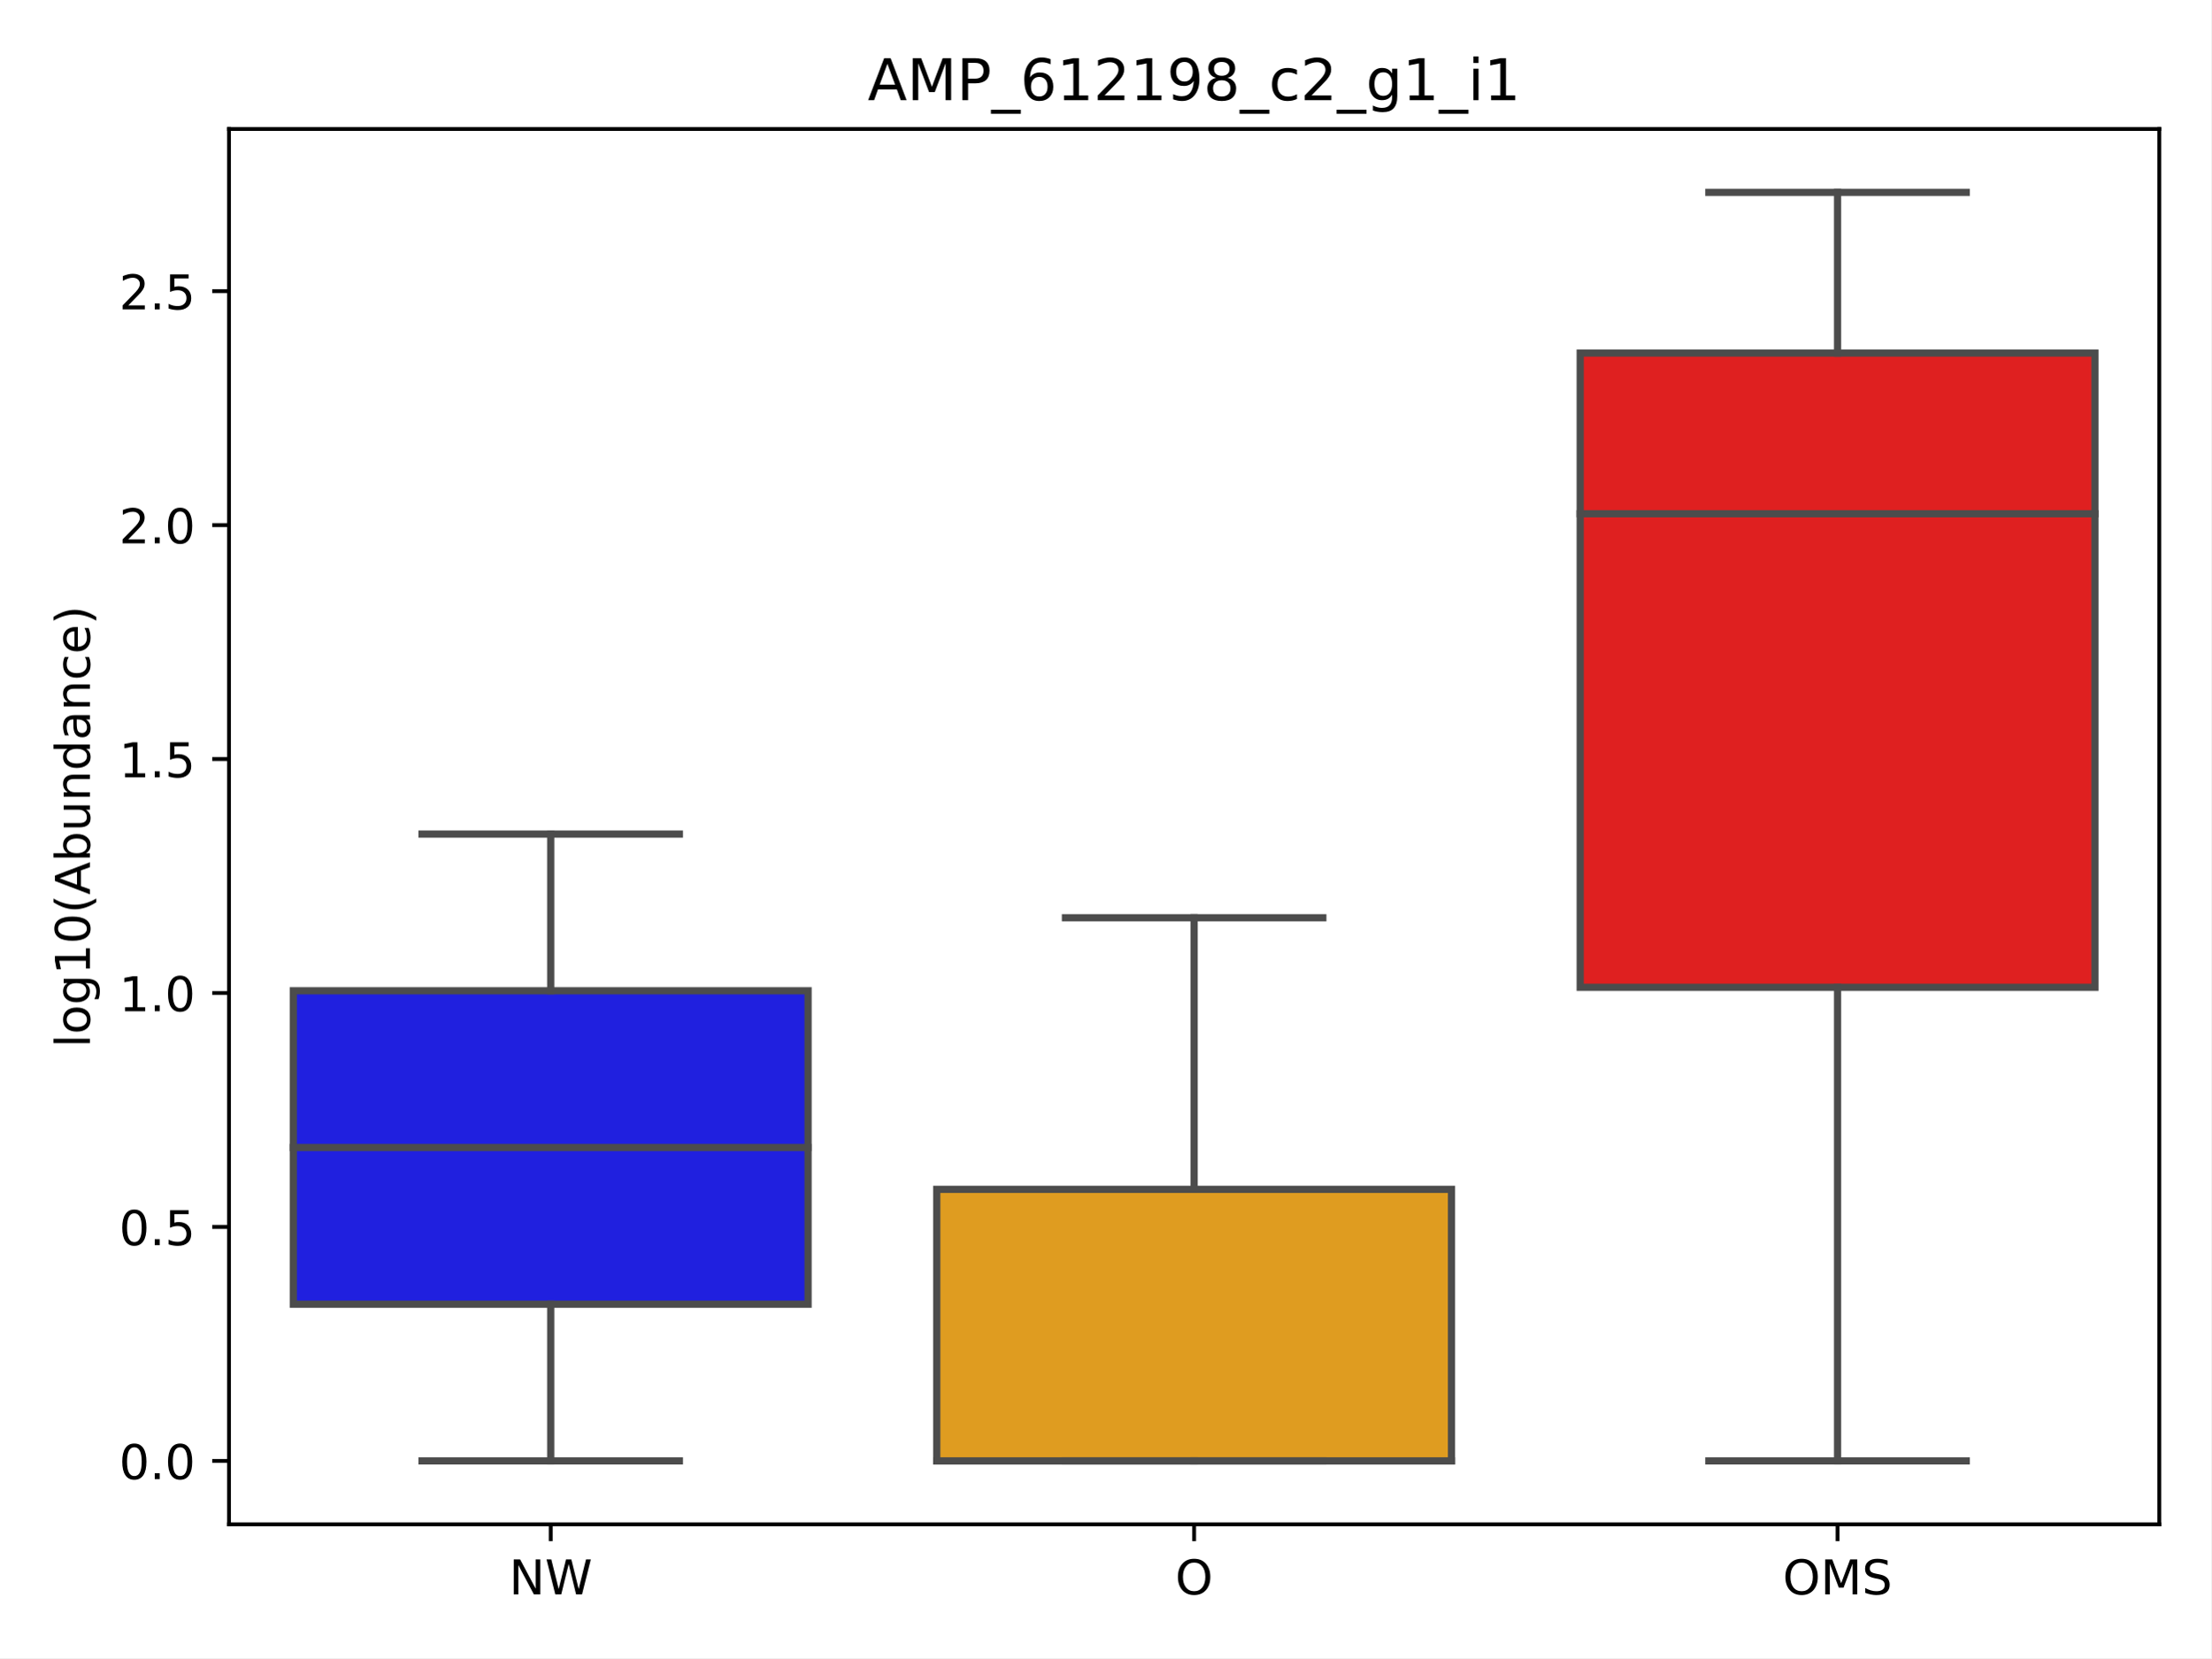
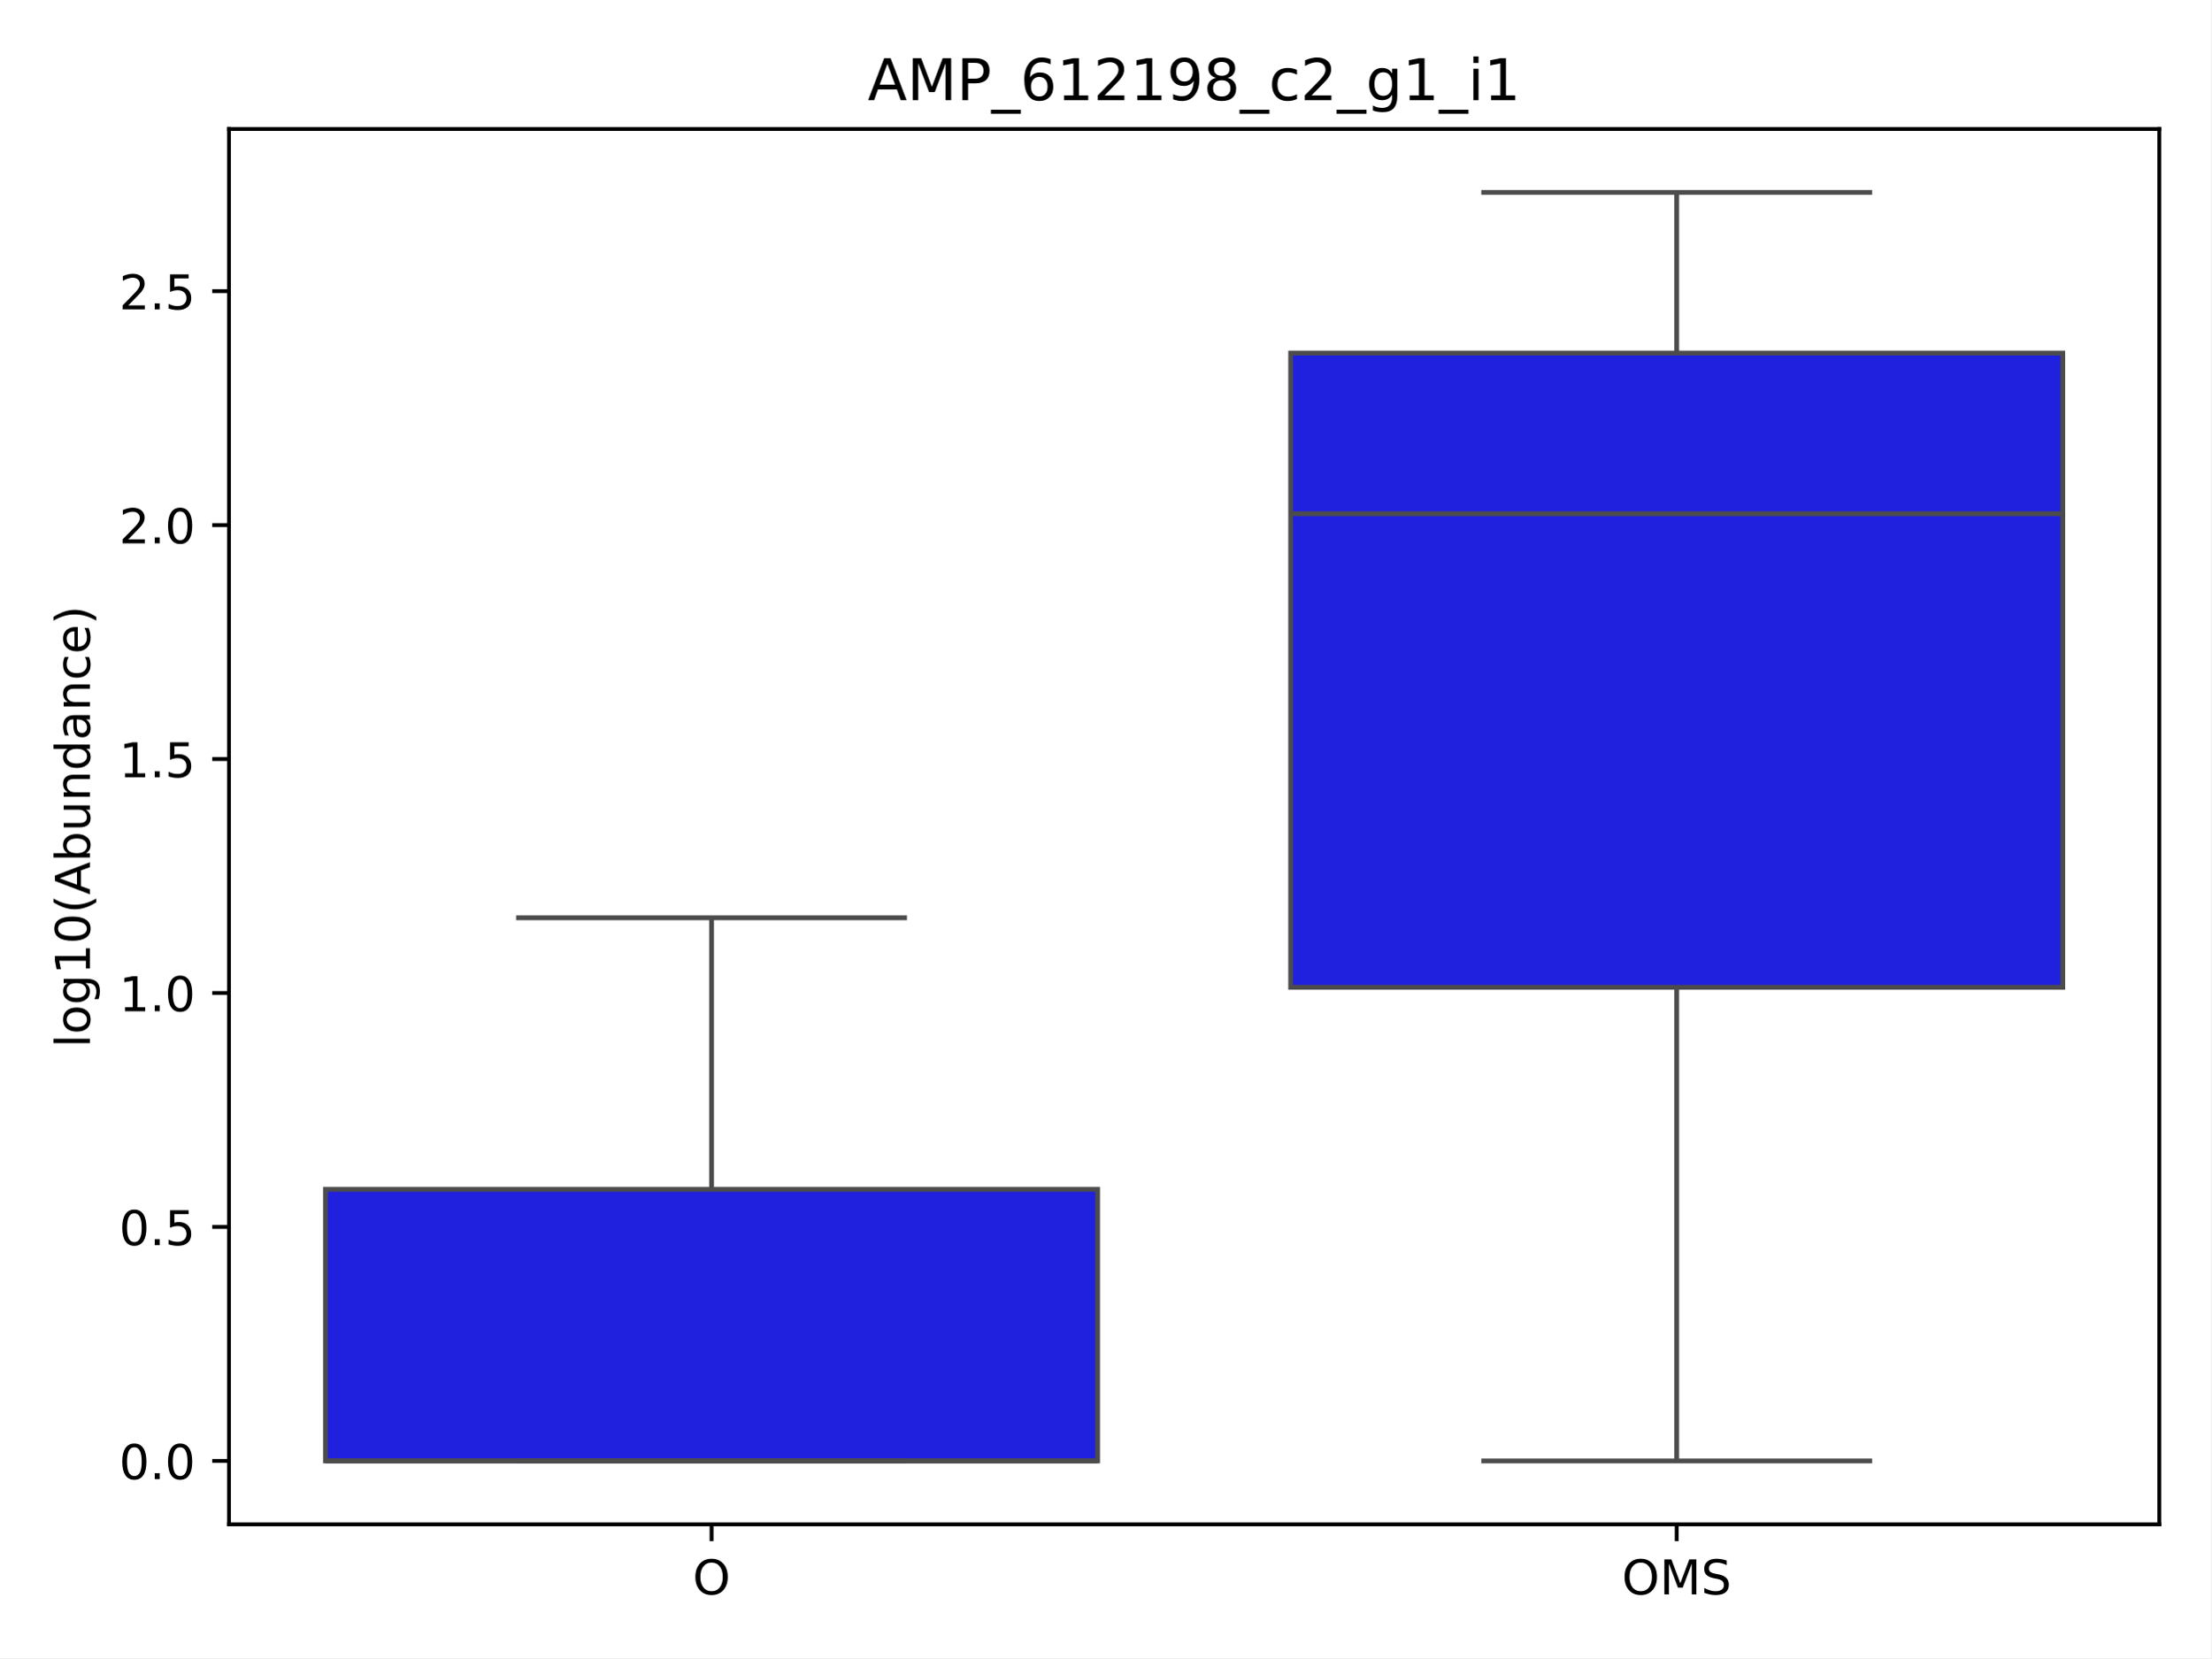
<svg xmlns="http://www.w3.org/2000/svg" xmlns:xlink="http://www.w3.org/1999/xlink" width="460.8pt" height="345.6pt" viewBox="0 0 460.8 345.6" version="1.1">
  <defs>
    <style type="text/css">*{stroke-linejoin: round; stroke-linecap: butt}</style>
  </defs>
  <g id="figure_1">
    <g id="patch_1">
      <path d="M 0 345.6  L 460.8 345.6  L 460.8 0  L 0 0  z " style="fill: #ffffff" />
    </g>
    <g id="axes_1">
      <g id="patch_2">
        <path d="M 47.72 317.72  L 450 317.72  L 450 26.88  L 47.72 26.88  z " style="fill: #ffffff" />
      </g>
-       <g id="patch_3">
-         <path d="M 61.129 271.836  L 168.404 271.836  L 168.404 206.509  L 61.129 206.509  L 61.129 271.836  z " clip-path="url(#pf9bb1aef6d)" style="fill: #2020df; stroke: #4c4c4c; stroke-width: 1.5; stroke-linejoin: miter" />
-       </g>
-       <g id="patch_4">
-         <path d="M 195.223 304.5  L 302.497 304.5  L 302.497 247.896  L 195.223 247.896  L 195.223 304.5  z " clip-path="url(#pf9bb1aef6d)" style="fill: #df9c20; stroke: #4c4c4c; stroke-width: 1.5; stroke-linejoin: miter" />
-       </g>
-       <g id="patch_5">
-         <path d="M 329.316 205.787  L 436.591 205.787  L 436.591 73.587  L 329.316 73.587  L 329.316 205.787  z " clip-path="url(#pf9bb1aef6d)" style="fill: #df2020; stroke: #4c4c4c; stroke-width: 1.5; stroke-linejoin: miter" />
-       </g>
      <g id="matplotlib.axis_1">
        <g id="xtick_1">
          <g id="line2d_1">
            <defs>
-               <path id="mab1b30953f" d="M 0 0  L 0 3.5  " style="stroke: #000000; stroke-width: 0.8" />
+               <path id="m0f88dec966" d="M 0 0  L 0 3.5  " style="stroke: #000000; stroke-width: 0.8" />
            </defs>
            <g>
-               <use xlink:href="#mab1b30953f" x="114.767" y="317.72" style="stroke: #000000; stroke-width: 0.8" />
+               <use xlink:href="#m0f88dec966" x="148.29" y="317.72" style="stroke: #000000; stroke-width: 0.8" />
            </g>
          </g>
          <g id="text_1">
-             <g transform="translate(106.0823 332.3184) scale(0.1 -0.1)">
-               <defs>
-                 <path id="DejaVuSans-4e" d="M 628 4666  L 1478 4666  L 3547 763  L 3547 4666  L 4159 4666  L 4159 0  L 3309 0  L 1241 3903  L 1241 0  L 628 0  L 628 4666  z " transform="scale(0.015625)" />
-                 <path id="DejaVuSans-57" d="M 213 4666  L 850 4666  L 1831 722  L 2809 4666  L 3519 4666  L 4500 722  L 5478 4666  L 6119 4666  L 4947 0  L 4153 0  L 3169 4050  L 2175 0  L 1381 0  L 213 4666  z " transform="scale(0.015625)" />
-               </defs>
-               <use xlink:href="#DejaVuSans-4e" />
-               <use xlink:href="#DejaVuSans-57" x="74.805" />
+             <g transform="translate(144.3541 332.3184) scale(0.1 -0.1)">
+               <defs>
+                 <path id="DejaVuSans-4f" d="M 2522 4238  Q 1834 4238 1429 3725  Q 1025 3213 1025 2328  Q 1025 1447 1429 934  Q 1834 422 2522 422  Q 3209 422 3611 934  Q 4013 1447 4013 2328  Q 4013 3213 3611 3725  Q 3209 4238 2522 4238  z M 2522 4750  Q 3503 4750 4090 4092  Q 4678 3434 4678 2328  Q 4678 1225 4090 567  Q 3503 -91 2522 -91  Q 1538 -91 948 565  Q 359 1222 359 2328  Q 359 3434 948 4092  Q 1538 4750 2522 4750  z " transform="scale(0.015625)" />
+               </defs>
+               <use xlink:href="#DejaVuSans-4f" />
            </g>
          </g>
        </g>
        <g id="xtick_2">
          <g id="line2d_2">
            <g>
-               <use xlink:href="#mab1b30953f" x="248.86" y="317.72" style="stroke: #000000; stroke-width: 0.8" />
+               <use xlink:href="#m0f88dec966" x="349.43" y="317.72" style="stroke: #000000; stroke-width: 0.8" />
            </g>
          </g>
          <g id="text_2">
-             <g transform="translate(244.9241 332.3184) scale(0.1 -0.1)">
-               <defs>
-                 <path id="DejaVuSans-4f" d="M 2522 4238  Q 1834 4238 1429 3725  Q 1025 3213 1025 2328  Q 1025 1447 1429 934  Q 1834 422 2522 422  Q 3209 422 3611 934  Q 4013 1447 4013 2328  Q 4013 3213 3611 3725  Q 3209 4238 2522 4238  z M 2522 4750  Q 3503 4750 4090 4092  Q 4678 3434 4678 2328  Q 4678 1225 4090 567  Q 3503 -91 2522 -91  Q 1538 -91 948 565  Q 359 1222 359 2328  Q 359 3434 948 4092  Q 1538 4750 2522 4750  z " transform="scale(0.015625)" />
-               </defs>
-               <use xlink:href="#DejaVuSans-4f" />
-             </g>
-           </g>
-         </g>
-         <g id="xtick_3">
-           <g id="line2d_3">
-             <g>
-               <use xlink:href="#mab1b30953f" x="382.953" y="317.72" style="stroke: #000000; stroke-width: 0.8" />
-             </g>
-           </g>
-           <g id="text_3">
-             <g transform="translate(371.5291 332.3184) scale(0.1 -0.1)">
+             <g transform="translate(338.0058 332.3184) scale(0.1 -0.1)">
              <defs>
                <path id="DejaVuSans-4d" d="M 628 4666  L 1569 4666  L 2759 1491  L 3956 4666  L 4897 4666  L 4897 0  L 4281 0  L 4281 4097  L 3078 897  L 2444 897  L 1241 4097  L 1241 0  L 628 0  L 628 4666  z " transform="scale(0.015625)" />
                <path id="DejaVuSans-53" d="M 3425 4513  L 3425 3897  Q 3066 4069 2747 4153  Q 2428 4238 2131 4238  Q 1616 4238 1336 4038  Q 1056 3838 1056 3469  Q 1056 3159 1242 3001  Q 1428 2844 1947 2747  L 2328 2669  Q 3034 2534 3370 2195  Q 3706 1856 3706 1288  Q 3706 609 3251 259  Q 2797 -91 1919 -91  Q 1588 -91 1214 -16  Q 841 59 441 206  L 441 856  Q 825 641 1194 531  Q 1563 422 1919 422  Q 2459 422 2753 634  Q 3047 847 3047 1241  Q 3047 1584 2836 1778  Q 2625 1972 2144 2069  L 1759 2144  Q 1053 2284 737 2584  Q 422 2884 422 3419  Q 422 4038 858 4394  Q 1294 4750 2059 4750  Q 2388 4750 2728 4690  Q 3069 4631 3425 4513  z " transform="scale(0.015625)" />
              </defs>
              <use xlink:href="#DejaVuSans-4f" />
              <use xlink:href="#DejaVuSans-4d" x="78.711" />
              <use xlink:href="#DejaVuSans-53" x="164.99" />
            </g>
          </g>
        </g>
      </g>
      <g id="matplotlib.axis_2">
        <g id="ytick_1">
-           <g id="line2d_4">
+           <g id="line2d_3">
            <defs>
-               <path id="maa5a1d8bbc" d="M 0 0  L -3.5 0  " style="stroke: #000000; stroke-width: 0.8" />
+               <path id="mec998ab4d4" d="M 0 0  L -3.5 0  " style="stroke: #000000; stroke-width: 0.8" />
            </defs>
            <g>
-               <use xlink:href="#maa5a1d8bbc" x="47.72" y="304.5" style="stroke: #000000; stroke-width: 0.8" />
-             </g>
-           </g>
-           <g id="text_4">
+               <use xlink:href="#mec998ab4d4" x="47.72" y="304.5" style="stroke: #000000; stroke-width: 0.8" />
+             </g>
+           </g>
+           <g id="text_3">
            <g transform="translate(24.81687 308.2992) scale(0.1 -0.1)">
              <defs>
                <path id="DejaVuSans-30" d="M 2034 4250  Q 1547 4250 1301 3770  Q 1056 3291 1056 2328  Q 1056 1369 1301 889  Q 1547 409 2034 409  Q 2525 409 2770 889  Q 3016 1369 3016 2328  Q 3016 3291 2770 3770  Q 2525 4250 2034 4250  z M 2034 4750  Q 2819 4750 3233 4129  Q 3647 3509 3647 2328  Q 3647 1150 3233 529  Q 2819 -91 2034 -91  Q 1250 -91 836 529  Q 422 1150 422 2328  Q 422 3509 836 4129  Q 1250 4750 2034 4750  z " transform="scale(0.015625)" />
                <path id="DejaVuSans-2e" d="M 684 794  L 1344 794  L 1344 0  L 684 0  L 684 794  z " transform="scale(0.015625)" />
              </defs>
              <use xlink:href="#DejaVuSans-30" />
              <use xlink:href="#DejaVuSans-2e" x="63.623" />
              <use xlink:href="#DejaVuSans-30" x="95.41" />
            </g>
          </g>
        </g>
        <g id="ytick_2">
+           <g id="line2d_4">
+             <g>
+               <use xlink:href="#mec998ab4d4" x="47.72" y="255.736" style="stroke: #000000; stroke-width: 0.8" />
+             </g>
+           </g>
+           <g id="text_4">
+             <g transform="translate(24.81687 259.5349) scale(0.1 -0.1)">
+               <defs>
+                 <path id="DejaVuSans-35" d="M 691 4666  L 3169 4666  L 3169 4134  L 1269 4134  L 1269 2991  Q 1406 3038 1543 3061  Q 1681 3084 1819 3084  Q 2600 3084 3056 2656  Q 3513 2228 3513 1497  Q 3513 744 3044 326  Q 2575 -91 1722 -91  Q 1428 -91 1123 -41  Q 819 9 494 109  L 494 744  Q 775 591 1075 516  Q 1375 441 1709 441  Q 2250 441 2565 725  Q 2881 1009 2881 1497  Q 2881 1984 2565 2268  Q 2250 2553 1709 2553  Q 1456 2553 1204 2497  Q 953 2441 691 2322  L 691 4666  z " transform="scale(0.015625)" />
+               </defs>
+               <use xlink:href="#DejaVuSans-30" />
+               <use xlink:href="#DejaVuSans-2e" x="63.623" />
+               <use xlink:href="#DejaVuSans-35" x="95.41" />
+             </g>
+           </g>
+         </g>
+         <g id="ytick_3">
          <g id="line2d_5">
            <g>
-               <use xlink:href="#maa5a1d8bbc" x="47.72" y="255.736" style="stroke: #000000; stroke-width: 0.8" />
+               <use xlink:href="#mec998ab4d4" x="47.72" y="206.971" style="stroke: #000000; stroke-width: 0.8" />
            </g>
          </g>
          <g id="text_5">
-             <g transform="translate(24.81687 259.5349) scale(0.1 -0.1)">
-               <defs>
-                 <path id="DejaVuSans-35" d="M 691 4666  L 3169 4666  L 3169 4134  L 1269 4134  L 1269 2991  Q 1406 3038 1543 3061  Q 1681 3084 1819 3084  Q 2600 3084 3056 2656  Q 3513 2228 3513 1497  Q 3513 744 3044 326  Q 2575 -91 1722 -91  Q 1428 -91 1123 -41  Q 819 9 494 109  L 494 744  Q 775 591 1075 516  Q 1375 441 1709 441  Q 2250 441 2565 725  Q 2881 1009 2881 1497  Q 2881 1984 2565 2268  Q 2250 2553 1709 2553  Q 1456 2553 1204 2497  Q 953 2441 691 2322  L 691 4666  z " transform="scale(0.015625)" />
-               </defs>
-               <use xlink:href="#DejaVuSans-30" />
-               <use xlink:href="#DejaVuSans-2e" x="63.623" />
-               <use xlink:href="#DejaVuSans-35" x="95.41" />
-             </g>
-           </g>
-         </g>
-         <g id="ytick_3">
+             <g transform="translate(24.81687 210.7705) scale(0.1 -0.1)">
+               <defs>
+                 <path id="DejaVuSans-31" d="M 794 531  L 1825 531  L 1825 4091  L 703 3866  L 703 4441  L 1819 4666  L 2450 4666  L 2450 531  L 3481 531  L 3481 0  L 794 0  L 794 531  z " transform="scale(0.015625)" />
+               </defs>
+               <use xlink:href="#DejaVuSans-31" />
+               <use xlink:href="#DejaVuSans-2e" x="63.623" />
+               <use xlink:href="#DejaVuSans-30" x="95.41" />
+             </g>
+           </g>
+         </g>
+         <g id="ytick_4">
          <g id="line2d_6">
            <g>
-               <use xlink:href="#maa5a1d8bbc" x="47.72" y="206.971" style="stroke: #000000; stroke-width: 0.8" />
+               <use xlink:href="#mec998ab4d4" x="47.72" y="158.207" style="stroke: #000000; stroke-width: 0.8" />
            </g>
          </g>
          <g id="text_6">
-             <g transform="translate(24.81687 210.7705) scale(0.1 -0.1)">
-               <defs>
-                 <path id="DejaVuSans-31" d="M 794 531  L 1825 531  L 1825 4091  L 703 3866  L 703 4441  L 1819 4666  L 2450 4666  L 2450 531  L 3481 531  L 3481 0  L 794 0  L 794 531  z " transform="scale(0.015625)" />
-               </defs>
-               <use xlink:href="#DejaVuSans-31" />
-               <use xlink:href="#DejaVuSans-2e" x="63.623" />
-               <use xlink:href="#DejaVuSans-30" x="95.41" />
-             </g>
-           </g>
-         </g>
-         <g id="ytick_4">
-           <g id="line2d_7">
-             <g>
-               <use xlink:href="#maa5a1d8bbc" x="47.72" y="158.207" style="stroke: #000000; stroke-width: 0.8" />
-             </g>
-           </g>
-           <g id="text_7">
            <g transform="translate(24.81687 162.0062) scale(0.1 -0.1)">
              <use xlink:href="#DejaVuSans-31" />
              <use xlink:href="#DejaVuSans-2e" x="63.623" />
              <use xlink:href="#DejaVuSans-35" x="95.41" />
            </g>
          </g>
        </g>
        <g id="ytick_5">
+           <g id="line2d_7">
+             <g>
+               <use xlink:href="#mec998ab4d4" x="47.72" y="109.443" style="stroke: #000000; stroke-width: 0.8" />
+             </g>
+           </g>
+           <g id="text_7">
+             <g transform="translate(24.81687 113.2418) scale(0.1 -0.1)">
+               <defs>
+                 <path id="DejaVuSans-32" d="M 1228 531  L 3431 531  L 3431 0  L 469 0  L 469 531  Q 828 903 1448 1529  Q 2069 2156 2228 2338  Q 2531 2678 2651 2914  Q 2772 3150 2772 3378  Q 2772 3750 2511 3984  Q 2250 4219 1831 4219  Q 1534 4219 1204 4116  Q 875 4013 500 3803  L 500 4441  Q 881 4594 1212 4672  Q 1544 4750 1819 4750  Q 2544 4750 2975 4387  Q 3406 4025 3406 3419  Q 3406 3131 3298 2873  Q 3191 2616 2906 2266  Q 2828 2175 2409 1742  Q 1991 1309 1228 531  z " transform="scale(0.015625)" />
+               </defs>
+               <use xlink:href="#DejaVuSans-32" />
+               <use xlink:href="#DejaVuSans-2e" x="63.623" />
+               <use xlink:href="#DejaVuSans-30" x="95.41" />
+             </g>
+           </g>
+         </g>
+         <g id="ytick_6">
          <g id="line2d_8">
            <g>
-               <use xlink:href="#maa5a1d8bbc" x="47.72" y="109.443" style="stroke: #000000; stroke-width: 0.8" />
+               <use xlink:href="#mec998ab4d4" x="47.72" y="60.678" style="stroke: #000000; stroke-width: 0.8" />
            </g>
          </g>
          <g id="text_8">
-             <g transform="translate(24.81687 113.2418) scale(0.1 -0.1)">
-               <defs>
-                 <path id="DejaVuSans-32" d="M 1228 531  L 3431 531  L 3431 0  L 469 0  L 469 531  Q 828 903 1448 1529  Q 2069 2156 2228 2338  Q 2531 2678 2651 2914  Q 2772 3150 2772 3378  Q 2772 3750 2511 3984  Q 2250 4219 1831 4219  Q 1534 4219 1204 4116  Q 875 4013 500 3803  L 500 4441  Q 881 4594 1212 4672  Q 1544 4750 1819 4750  Q 2544 4750 2975 4387  Q 3406 4025 3406 3419  Q 3406 3131 3298 2873  Q 3191 2616 2906 2266  Q 2828 2175 2409 1742  Q 1991 1309 1228 531  z " transform="scale(0.015625)" />
-               </defs>
-               <use xlink:href="#DejaVuSans-32" />
-               <use xlink:href="#DejaVuSans-2e" x="63.623" />
-               <use xlink:href="#DejaVuSans-30" x="95.41" />
-             </g>
-           </g>
-         </g>
-         <g id="ytick_6">
-           <g id="line2d_9">
-             <g>
-               <use xlink:href="#maa5a1d8bbc" x="47.72" y="60.678" style="stroke: #000000; stroke-width: 0.8" />
-             </g>
-           </g>
-           <g id="text_9">
            <g transform="translate(24.81687 64.47747) scale(0.1 -0.1)">
              <use xlink:href="#DejaVuSans-32" />
              <use xlink:href="#DejaVuSans-2e" x="63.623" />
              <use xlink:href="#DejaVuSans-35" x="95.41" />
            </g>
          </g>
        </g>
-         <g id="text_10">
+         <g id="text_9">
          <g transform="translate(18.73719 218.3516) rotate(-90) scale(0.1 -0.1)">
            <defs>
              <path id="DejaVuSans-6c" d="M 603 4863  L 1178 4863  L 1178 0  L 603 0  L 603 4863  z " transform="scale(0.015625)" />
              <path id="DejaVuSans-6f" d="M 1959 3097  Q 1497 3097 1228 2736  Q 959 2375 959 1747  Q 959 1119 1226 758  Q 1494 397 1959 397  Q 2419 397 2687 759  Q 2956 1122 2956 1747  Q 2956 2369 2687 2733  Q 2419 3097 1959 3097  z M 1959 3584  Q 2709 3584 3137 3096  Q 3566 2609 3566 1747  Q 3566 888 3137 398  Q 2709 -91 1959 -91  Q 1206 -91 779 398  Q 353 888 353 1747  Q 353 2609 779 3096  Q 1206 3584 1959 3584  z " transform="scale(0.015625)" />
              <path id="DejaVuSans-67" d="M 2906 1791  Q 2906 2416 2648 2759  Q 2391 3103 1925 3103  Q 1463 3103 1205 2759  Q 947 2416 947 1791  Q 947 1169 1205 825  Q 1463 481 1925 481  Q 2391 481 2648 825  Q 2906 1169 2906 1791  z M 3481 434  Q 3481 -459 3084 -895  Q 2688 -1331 1869 -1331  Q 1566 -1331 1297 -1286  Q 1028 -1241 775 -1147  L 775 -588  Q 1028 -725 1275 -790  Q 1522 -856 1778 -856  Q 2344 -856 2625 -561  Q 2906 -266 2906 331  L 2906 616  Q 2728 306 2450 153  Q 2172 0 1784 0  Q 1141 0 747 490  Q 353 981 353 1791  Q 353 2603 747 3093  Q 1141 3584 1784 3584  Q 2172 3584 2450 3431  Q 2728 3278 2906 2969  L 2906 3500  L 3481 3500  L 3481 434  z " transform="scale(0.015625)" />
              <path id="DejaVuSans-28" d="M 1984 4856  Q 1566 4138 1362 3434  Q 1159 2731 1159 2009  Q 1159 1288 1364 580  Q 1569 -128 1984 -844  L 1484 -844  Q 1016 -109 783 600  Q 550 1309 550 2009  Q 550 2706 781 3412  Q 1013 4119 1484 4856  L 1984 4856  z " transform="scale(0.015625)" />
              <path id="DejaVuSans-41" d="M 2188 4044  L 1331 1722  L 3047 1722  L 2188 4044  z M 1831 4666  L 2547 4666  L 4325 0  L 3669 0  L 3244 1197  L 1141 1197  L 716 0  L 50 0  L 1831 4666  z " transform="scale(0.015625)" />
              <path id="DejaVuSans-62" d="M 3116 1747  Q 3116 2381 2855 2742  Q 2594 3103 2138 3103  Q 1681 3103 1420 2742  Q 1159 2381 1159 1747  Q 1159 1113 1420 752  Q 1681 391 2138 391  Q 2594 391 2855 752  Q 3116 1113 3116 1747  z M 1159 2969  Q 1341 3281 1617 3432  Q 1894 3584 2278 3584  Q 2916 3584 3314 3078  Q 3713 2572 3713 1747  Q 3713 922 3314 415  Q 2916 -91 2278 -91  Q 1894 -91 1617 61  Q 1341 213 1159 525  L 1159 0  L 581 0  L 581 4863  L 1159 4863  L 1159 2969  z " transform="scale(0.015625)" />
              <path id="DejaVuSans-75" d="M 544 1381  L 544 3500  L 1119 3500  L 1119 1403  Q 1119 906 1312 657  Q 1506 409 1894 409  Q 2359 409 2629 706  Q 2900 1003 2900 1516  L 2900 3500  L 3475 3500  L 3475 0  L 2900 0  L 2900 538  Q 2691 219 2414 64  Q 2138 -91 1772 -91  Q 1169 -91 856 284  Q 544 659 544 1381  z M 1991 3584  L 1991 3584  z " transform="scale(0.015625)" />
              <path id="DejaVuSans-6e" d="M 3513 2113  L 3513 0  L 2938 0  L 2938 2094  Q 2938 2591 2744 2837  Q 2550 3084 2163 3084  Q 1697 3084 1428 2787  Q 1159 2491 1159 1978  L 1159 0  L 581 0  L 581 3500  L 1159 3500  L 1159 2956  Q 1366 3272 1645 3428  Q 1925 3584 2291 3584  Q 2894 3584 3203 3211  Q 3513 2838 3513 2113  z " transform="scale(0.015625)" />
              <path id="DejaVuSans-64" d="M 2906 2969  L 2906 4863  L 3481 4863  L 3481 0  L 2906 0  L 2906 525  Q 2725 213 2448 61  Q 2172 -91 1784 -91  Q 1150 -91 751 415  Q 353 922 353 1747  Q 353 2572 751 3078  Q 1150 3584 1784 3584  Q 2172 3584 2448 3432  Q 2725 3281 2906 2969  z M 947 1747  Q 947 1113 1208 752  Q 1469 391 1925 391  Q 2381 391 2643 752  Q 2906 1113 2906 1747  Q 2906 2381 2643 2742  Q 2381 3103 1925 3103  Q 1469 3103 1208 2742  Q 947 2381 947 1747  z " transform="scale(0.015625)" />
              <path id="DejaVuSans-61" d="M 2194 1759  Q 1497 1759 1228 1600  Q 959 1441 959 1056  Q 959 750 1161 570  Q 1363 391 1709 391  Q 2188 391 2477 730  Q 2766 1069 2766 1631  L 2766 1759  L 2194 1759  z M 3341 1997  L 3341 0  L 2766 0  L 2766 531  Q 2569 213 2275 61  Q 1981 -91 1556 -91  Q 1019 -91 701 211  Q 384 513 384 1019  Q 384 1609 779 1909  Q 1175 2209 1959 2209  L 2766 2209  L 2766 2266  Q 2766 2663 2505 2880  Q 2244 3097 1772 3097  Q 1472 3097 1187 3025  Q 903 2953 641 2809  L 641 3341  Q 956 3463 1253 3523  Q 1550 3584 1831 3584  Q 2591 3584 2966 3190  Q 3341 2797 3341 1997  z " transform="scale(0.015625)" />
              <path id="DejaVuSans-63" d="M 3122 3366  L 3122 2828  Q 2878 2963 2633 3030  Q 2388 3097 2138 3097  Q 1578 3097 1268 2742  Q 959 2388 959 1747  Q 959 1106 1268 751  Q 1578 397 2138 397  Q 2388 397 2633 464  Q 2878 531 3122 666  L 3122 134  Q 2881 22 2623 -34  Q 2366 -91 2075 -91  Q 1284 -91 818 406  Q 353 903 353 1747  Q 353 2603 823 3093  Q 1294 3584 2113 3584  Q 2378 3584 2631 3529  Q 2884 3475 3122 3366  z " transform="scale(0.015625)" />
              <path id="DejaVuSans-65" d="M 3597 1894  L 3597 1613  L 953 1613  Q 991 1019 1311 708  Q 1631 397 2203 397  Q 2534 397 2845 478  Q 3156 559 3463 722  L 3463 178  Q 3153 47 2828 -22  Q 2503 -91 2169 -91  Q 1331 -91 842 396  Q 353 884 353 1716  Q 353 2575 817 3079  Q 1281 3584 2069 3584  Q 2775 3584 3186 3129  Q 3597 2675 3597 1894  z M 3022 2063  Q 3016 2534 2758 2815  Q 2500 3097 2075 3097  Q 1594 3097 1305 2825  Q 1016 2553 972 2059  L 3022 2063  z " transform="scale(0.015625)" />
              <path id="DejaVuSans-29" d="M 513 4856  L 1013 4856  Q 1481 4119 1714 3412  Q 1947 2706 1947 2009  Q 1947 1309 1714 600  Q 1481 -109 1013 -844  L 513 -844  Q 928 -128 1133 580  Q 1338 1288 1338 2009  Q 1338 2731 1133 3434  Q 928 4138 513 4856  z " transform="scale(0.015625)" />
            </defs>
            <use xlink:href="#DejaVuSans-6c" />
            <use xlink:href="#DejaVuSans-6f" x="27.783" />
            <use xlink:href="#DejaVuSans-67" x="88.965" />
            <use xlink:href="#DejaVuSans-31" x="152.441" />
            <use xlink:href="#DejaVuSans-30" x="216.064" />
            <use xlink:href="#DejaVuSans-28" x="279.688" />
            <use xlink:href="#DejaVuSans-41" x="318.701" />
            <use xlink:href="#DejaVuSans-62" x="387.109" />
            <use xlink:href="#DejaVuSans-75" x="450.586" />
            <use xlink:href="#DejaVuSans-6e" x="513.965" />
            <use xlink:href="#DejaVuSans-64" x="577.344" />
            <use xlink:href="#DejaVuSans-61" x="640.82" />
            <use xlink:href="#DejaVuSans-6e" x="702.1" />
            <use xlink:href="#DejaVuSans-63" x="765.479" />
            <use xlink:href="#DejaVuSans-65" x="820.459" />
            <use xlink:href="#DejaVuSans-29" x="881.982" />
          </g>
        </g>
      </g>
+       <g id="patch_3">
+         <path d="M 67.834 304.5  L 228.746 304.5  L 228.746 247.896  L 67.834 247.896  L 67.834 304.5  z " clip-path="url(#pfe2eb5ed56)" style="fill: #2020df; stroke: #4c4c4c; stroke-linejoin: miter" />
+       </g>
+       <g id="line2d_9">
+         <path d="M 148.29 304.5  L 148.29 304.5  " clip-path="url(#pfe2eb5ed56)" style="fill: none; stroke: #4c4c4c" />
+       </g>
      <g id="line2d_10">
-         <path d="M 114.767 271.836  L 114.767 304.5  " clip-path="url(#pf9bb1aef6d)" style="fill: none; stroke: #4c4c4c; stroke-width: 1.5; stroke-linecap: square" />
+         <path d="M 148.29 247.896  L 148.29 191.292  " clip-path="url(#pfe2eb5ed56)" style="fill: none; stroke: #4c4c4c" />
      </g>
      <g id="line2d_11">
-         <path d="M 114.767 206.509  L 114.767 173.846  " clip-path="url(#pf9bb1aef6d)" style="fill: none; stroke: #4c4c4c; stroke-width: 1.5; stroke-linecap: square" />
+         <path d="M 108.062 304.5  L 188.518 304.5  " clip-path="url(#pfe2eb5ed56)" style="fill: none; stroke: #4c4c4c; stroke-linecap: square" />
      </g>
      <g id="line2d_12">
-         <path d="M 87.948 304.5  L 141.585 304.5  " clip-path="url(#pf9bb1aef6d)" style="fill: none; stroke: #4c4c4c; stroke-width: 1.5; stroke-linecap: square" />
-       </g>
-       <g id="line2d_13">
-         <path d="M 87.948 173.846  L 141.585 173.846  " clip-path="url(#pf9bb1aef6d)" style="fill: none; stroke: #4c4c4c; stroke-width: 1.5; stroke-linecap: square" />
-       </g>
-       <g id="line2d_14" />
+         <path d="M 108.062 191.292  L 188.518 191.292  " clip-path="url(#pfe2eb5ed56)" style="fill: none; stroke: #4c4c4c; stroke-linecap: square" />
+       </g>
+       <g id="line2d_13" />
+       <g id="patch_4">
+         <path d="M 268.974 205.787  L 429.886 205.787  L 429.886 73.587  L 268.974 73.587  L 268.974 205.787  z " clip-path="url(#pfe2eb5ed56)" style="fill: #2020df; stroke: #4c4c4c; stroke-linejoin: miter" />
+       </g>
+       <g id="line2d_14">
+         <path d="M 349.43 205.787  L 349.43 304.5  " clip-path="url(#pfe2eb5ed56)" style="fill: none; stroke: #4c4c4c" />
+       </g>
      <g id="line2d_15">
-         <path d="M 248.86 304.5  L 248.86 304.5  " clip-path="url(#pf9bb1aef6d)" style="fill: none; stroke: #4c4c4c; stroke-width: 1.5; stroke-linecap: square" />
+         <path d="M 349.43 73.587  L 349.43 40.1  " clip-path="url(#pfe2eb5ed56)" style="fill: none; stroke: #4c4c4c" />
      </g>
      <g id="line2d_16">
-         <path d="M 248.86 247.896  L 248.86 191.292  " clip-path="url(#pf9bb1aef6d)" style="fill: none; stroke: #4c4c4c; stroke-width: 1.5; stroke-linecap: square" />
+         <path d="M 309.202 304.5  L 389.658 304.5  " clip-path="url(#pfe2eb5ed56)" style="fill: none; stroke: #4c4c4c; stroke-linecap: square" />
      </g>
      <g id="line2d_17">
-         <path d="M 222.041 304.5  L 275.679 304.5  " clip-path="url(#pf9bb1aef6d)" style="fill: none; stroke: #4c4c4c; stroke-width: 1.5; stroke-linecap: square" />
-       </g>
-       <g id="line2d_18">
-         <path d="M 222.041 191.292  L 275.679 191.292  " clip-path="url(#pf9bb1aef6d)" style="fill: none; stroke: #4c4c4c; stroke-width: 1.5; stroke-linecap: square" />
-       </g>
-       <g id="line2d_19" />
+         <path d="M 309.202 40.1  L 389.658 40.1  " clip-path="url(#pfe2eb5ed56)" style="fill: none; stroke: #4c4c4c; stroke-linecap: square" />
+       </g>
+       <g id="line2d_18" />
+       <g id="line2d_19">
+         <path d="M 67.834 304.5  L 228.746 304.5  " clip-path="url(#pfe2eb5ed56)" style="fill: none; stroke: #4c4c4c" />
+       </g>
      <g id="line2d_20">
-         <path d="M 382.953 205.787  L 382.953 304.5  " clip-path="url(#pf9bb1aef6d)" style="fill: none; stroke: #4c4c4c; stroke-width: 1.5; stroke-linecap: square" />
-       </g>
-       <g id="line2d_21">
-         <path d="M 382.953 73.587  L 382.953 40.1  " clip-path="url(#pf9bb1aef6d)" style="fill: none; stroke: #4c4c4c; stroke-width: 1.5; stroke-linecap: square" />
-       </g>
-       <g id="line2d_22">
-         <path d="M 356.135 304.5  L 409.772 304.5  " clip-path="url(#pf9bb1aef6d)" style="fill: none; stroke: #4c4c4c; stroke-width: 1.5; stroke-linecap: square" />
-       </g>
-       <g id="line2d_23">
-         <path d="M 356.135 40.1  L 409.772 40.1  " clip-path="url(#pf9bb1aef6d)" style="fill: none; stroke: #4c4c4c; stroke-width: 1.5; stroke-linecap: square" />
-       </g>
-       <g id="line2d_24" />
-       <g id="line2d_25">
-         <path d="M 61.129 239.173  L 168.404 239.173  " clip-path="url(#pf9bb1aef6d)" style="fill: none; stroke: #4c4c4c; stroke-width: 1.5; stroke-linecap: square" />
-       </g>
-       <g id="line2d_26">
-         <path d="M 195.223 304.5  L 302.497 304.5  " clip-path="url(#pf9bb1aef6d)" style="fill: none; stroke: #4c4c4c; stroke-width: 1.5; stroke-linecap: square" />
-       </g>
-       <g id="line2d_27">
-         <path d="M 329.316 107.075  L 436.591 107.075  " clip-path="url(#pf9bb1aef6d)" style="fill: none; stroke: #4c4c4c; stroke-width: 1.5; stroke-linecap: square" />
+         <path d="M 268.974 107.075  L 429.886 107.075  " clip-path="url(#pfe2eb5ed56)" style="fill: none; stroke: #4c4c4c" />
+       </g>
+       <g id="patch_5">
+         <path d="M 47.72 317.72  L 47.72 26.88  " style="fill: none; stroke: #000000; stroke-width: 0.8; stroke-linejoin: miter; stroke-linecap: square" />
      </g>
      <g id="patch_6">
-         <path d="M 47.72 317.72  L 47.72 26.88  " style="fill: none; stroke: #000000; stroke-width: 0.8; stroke-linejoin: miter; stroke-linecap: square" />
+         <path d="M 450 317.72  L 450 26.88  " style="fill: none; stroke: #000000; stroke-width: 0.8; stroke-linejoin: miter; stroke-linecap: square" />
      </g>
      <g id="patch_7">
-         <path d="M 450 317.72  L 450 26.88  " style="fill: none; stroke: #000000; stroke-width: 0.8; stroke-linejoin: miter; stroke-linecap: square" />
+         <path d="M 47.72 317.72  L 450 317.72  " style="fill: none; stroke: #000000; stroke-width: 0.8; stroke-linejoin: miter; stroke-linecap: square" />
      </g>
      <g id="patch_8">
-         <path d="M 47.72 317.72  L 450 317.72  " style="fill: none; stroke: #000000; stroke-width: 0.8; stroke-linejoin: miter; stroke-linecap: square" />
-       </g>
-       <g id="patch_9">
        <path d="M 47.72 26.88  L 450 26.88  " style="fill: none; stroke: #000000; stroke-width: 0.8; stroke-linejoin: miter; stroke-linecap: square" />
      </g>
-       <g id="text_11">
+       <g id="text_10">
        <g transform="translate(180.8284 20.88) scale(0.12 -0.12)">
          <defs>
            <path id="DejaVuSans-50" d="M 1259 4147  L 1259 2394  L 2053 2394  Q 2494 2394 2734 2622  Q 2975 2850 2975 3272  Q 2975 3691 2734 3919  Q 2494 4147 2053 4147  L 1259 4147  z M 628 4666  L 2053 4666  Q 2838 4666 3239 4311  Q 3641 3956 3641 3272  Q 3641 2581 3239 2228  Q 2838 1875 2053 1875  L 1259 1875  L 1259 0  L 628 0  L 628 4666  z " transform="scale(0.015625)" />
            <path id="DejaVuSans-5f" d="M 3263 -1063  L 3263 -1509  L -63 -1509  L -63 -1063  L 3263 -1063  z " transform="scale(0.015625)" />
            <path id="DejaVuSans-36" d="M 2113 2584  Q 1688 2584 1439 2293  Q 1191 2003 1191 1497  Q 1191 994 1439 701  Q 1688 409 2113 409  Q 2538 409 2786 701  Q 3034 994 3034 1497  Q 3034 2003 2786 2293  Q 2538 2584 2113 2584  z M 3366 4563  L 3366 3988  Q 3128 4100 2886 4159  Q 2644 4219 2406 4219  Q 1781 4219 1451 3797  Q 1122 3375 1075 2522  Q 1259 2794 1537 2939  Q 1816 3084 2150 3084  Q 2853 3084 3261 2657  Q 3669 2231 3669 1497  Q 3669 778 3244 343  Q 2819 -91 2113 -91  Q 1303 -91 875 529  Q 447 1150 447 2328  Q 447 3434 972 4092  Q 1497 4750 2381 4750  Q 2619 4750 2861 4703  Q 3103 4656 3366 4563  z " transform="scale(0.015625)" />
            <path id="DejaVuSans-39" d="M 703 97  L 703 672  Q 941 559 1184 500  Q 1428 441 1663 441  Q 2288 441 2617 861  Q 2947 1281 2994 2138  Q 2813 1869 2534 1725  Q 2256 1581 1919 1581  Q 1219 1581 811 2004  Q 403 2428 403 3163  Q 403 3881 828 4315  Q 1253 4750 1959 4750  Q 2769 4750 3195 4129  Q 3622 3509 3622 2328  Q 3622 1225 3098 567  Q 2575 -91 1691 -91  Q 1453 -91 1209 -44  Q 966 3 703 97  z M 1959 2075  Q 2384 2075 2632 2365  Q 2881 2656 2881 3163  Q 2881 3666 2632 3958  Q 2384 4250 1959 4250  Q 1534 4250 1286 3958  Q 1038 3666 1038 3163  Q 1038 2656 1286 2365  Q 1534 2075 1959 2075  z " transform="scale(0.015625)" />
            <path id="DejaVuSans-38" d="M 2034 2216  Q 1584 2216 1326 1975  Q 1069 1734 1069 1313  Q 1069 891 1326 650  Q 1584 409 2034 409  Q 2484 409 2743 651  Q 3003 894 3003 1313  Q 3003 1734 2745 1975  Q 2488 2216 2034 2216  z M 1403 2484  Q 997 2584 770 2862  Q 544 3141 544 3541  Q 544 4100 942 4425  Q 1341 4750 2034 4750  Q 2731 4750 3128 4425  Q 3525 4100 3525 3541  Q 3525 3141 3298 2862  Q 3072 2584 2669 2484  Q 3125 2378 3379 2068  Q 3634 1759 3634 1313  Q 3634 634 3220 271  Q 2806 -91 2034 -91  Q 1263 -91 848 271  Q 434 634 434 1313  Q 434 1759 690 2068  Q 947 2378 1403 2484  z M 1172 3481  Q 1172 3119 1398 2916  Q 1625 2713 2034 2713  Q 2441 2713 2670 2916  Q 2900 3119 2900 3481  Q 2900 3844 2670 4047  Q 2441 4250 2034 4250  Q 1625 4250 1398 4047  Q 1172 3844 1172 3481  z " transform="scale(0.015625)" />
            <path id="DejaVuSans-69" d="M 603 3500  L 1178 3500  L 1178 0  L 603 0  L 603 3500  z M 603 4863  L 1178 4863  L 1178 4134  L 603 4134  L 603 4863  z " transform="scale(0.015625)" />
          </defs>
          <use xlink:href="#DejaVuSans-41" />
          <use xlink:href="#DejaVuSans-4d" x="68.408" />
          <use xlink:href="#DejaVuSans-50" x="154.688" />
          <use xlink:href="#DejaVuSans-5f" x="214.99" />
          <use xlink:href="#DejaVuSans-36" x="264.99" />
          <use xlink:href="#DejaVuSans-31" x="328.613" />
          <use xlink:href="#DejaVuSans-32" x="392.236" />
          <use xlink:href="#DejaVuSans-31" x="455.859" />
          <use xlink:href="#DejaVuSans-39" x="519.482" />
          <use xlink:href="#DejaVuSans-38" x="583.105" />
          <use xlink:href="#DejaVuSans-5f" x="646.729" />
          <use xlink:href="#DejaVuSans-63" x="696.729" />
          <use xlink:href="#DejaVuSans-32" x="751.709" />
          <use xlink:href="#DejaVuSans-5f" x="815.332" />
          <use xlink:href="#DejaVuSans-67" x="865.332" />
          <use xlink:href="#DejaVuSans-31" x="928.809" />
          <use xlink:href="#DejaVuSans-5f" x="992.432" />
          <use xlink:href="#DejaVuSans-69" x="1042.432" />
          <use xlink:href="#DejaVuSans-31" x="1070.215" />
        </g>
      </g>
    </g>
  </g>
  <defs>
-     <clipPath id="pf9bb1aef6d">
+     <clipPath id="pfe2eb5ed56">
      <rect x="47.72" y="26.88" width="402.28" height="290.84" />
    </clipPath>
  </defs>
</svg>
